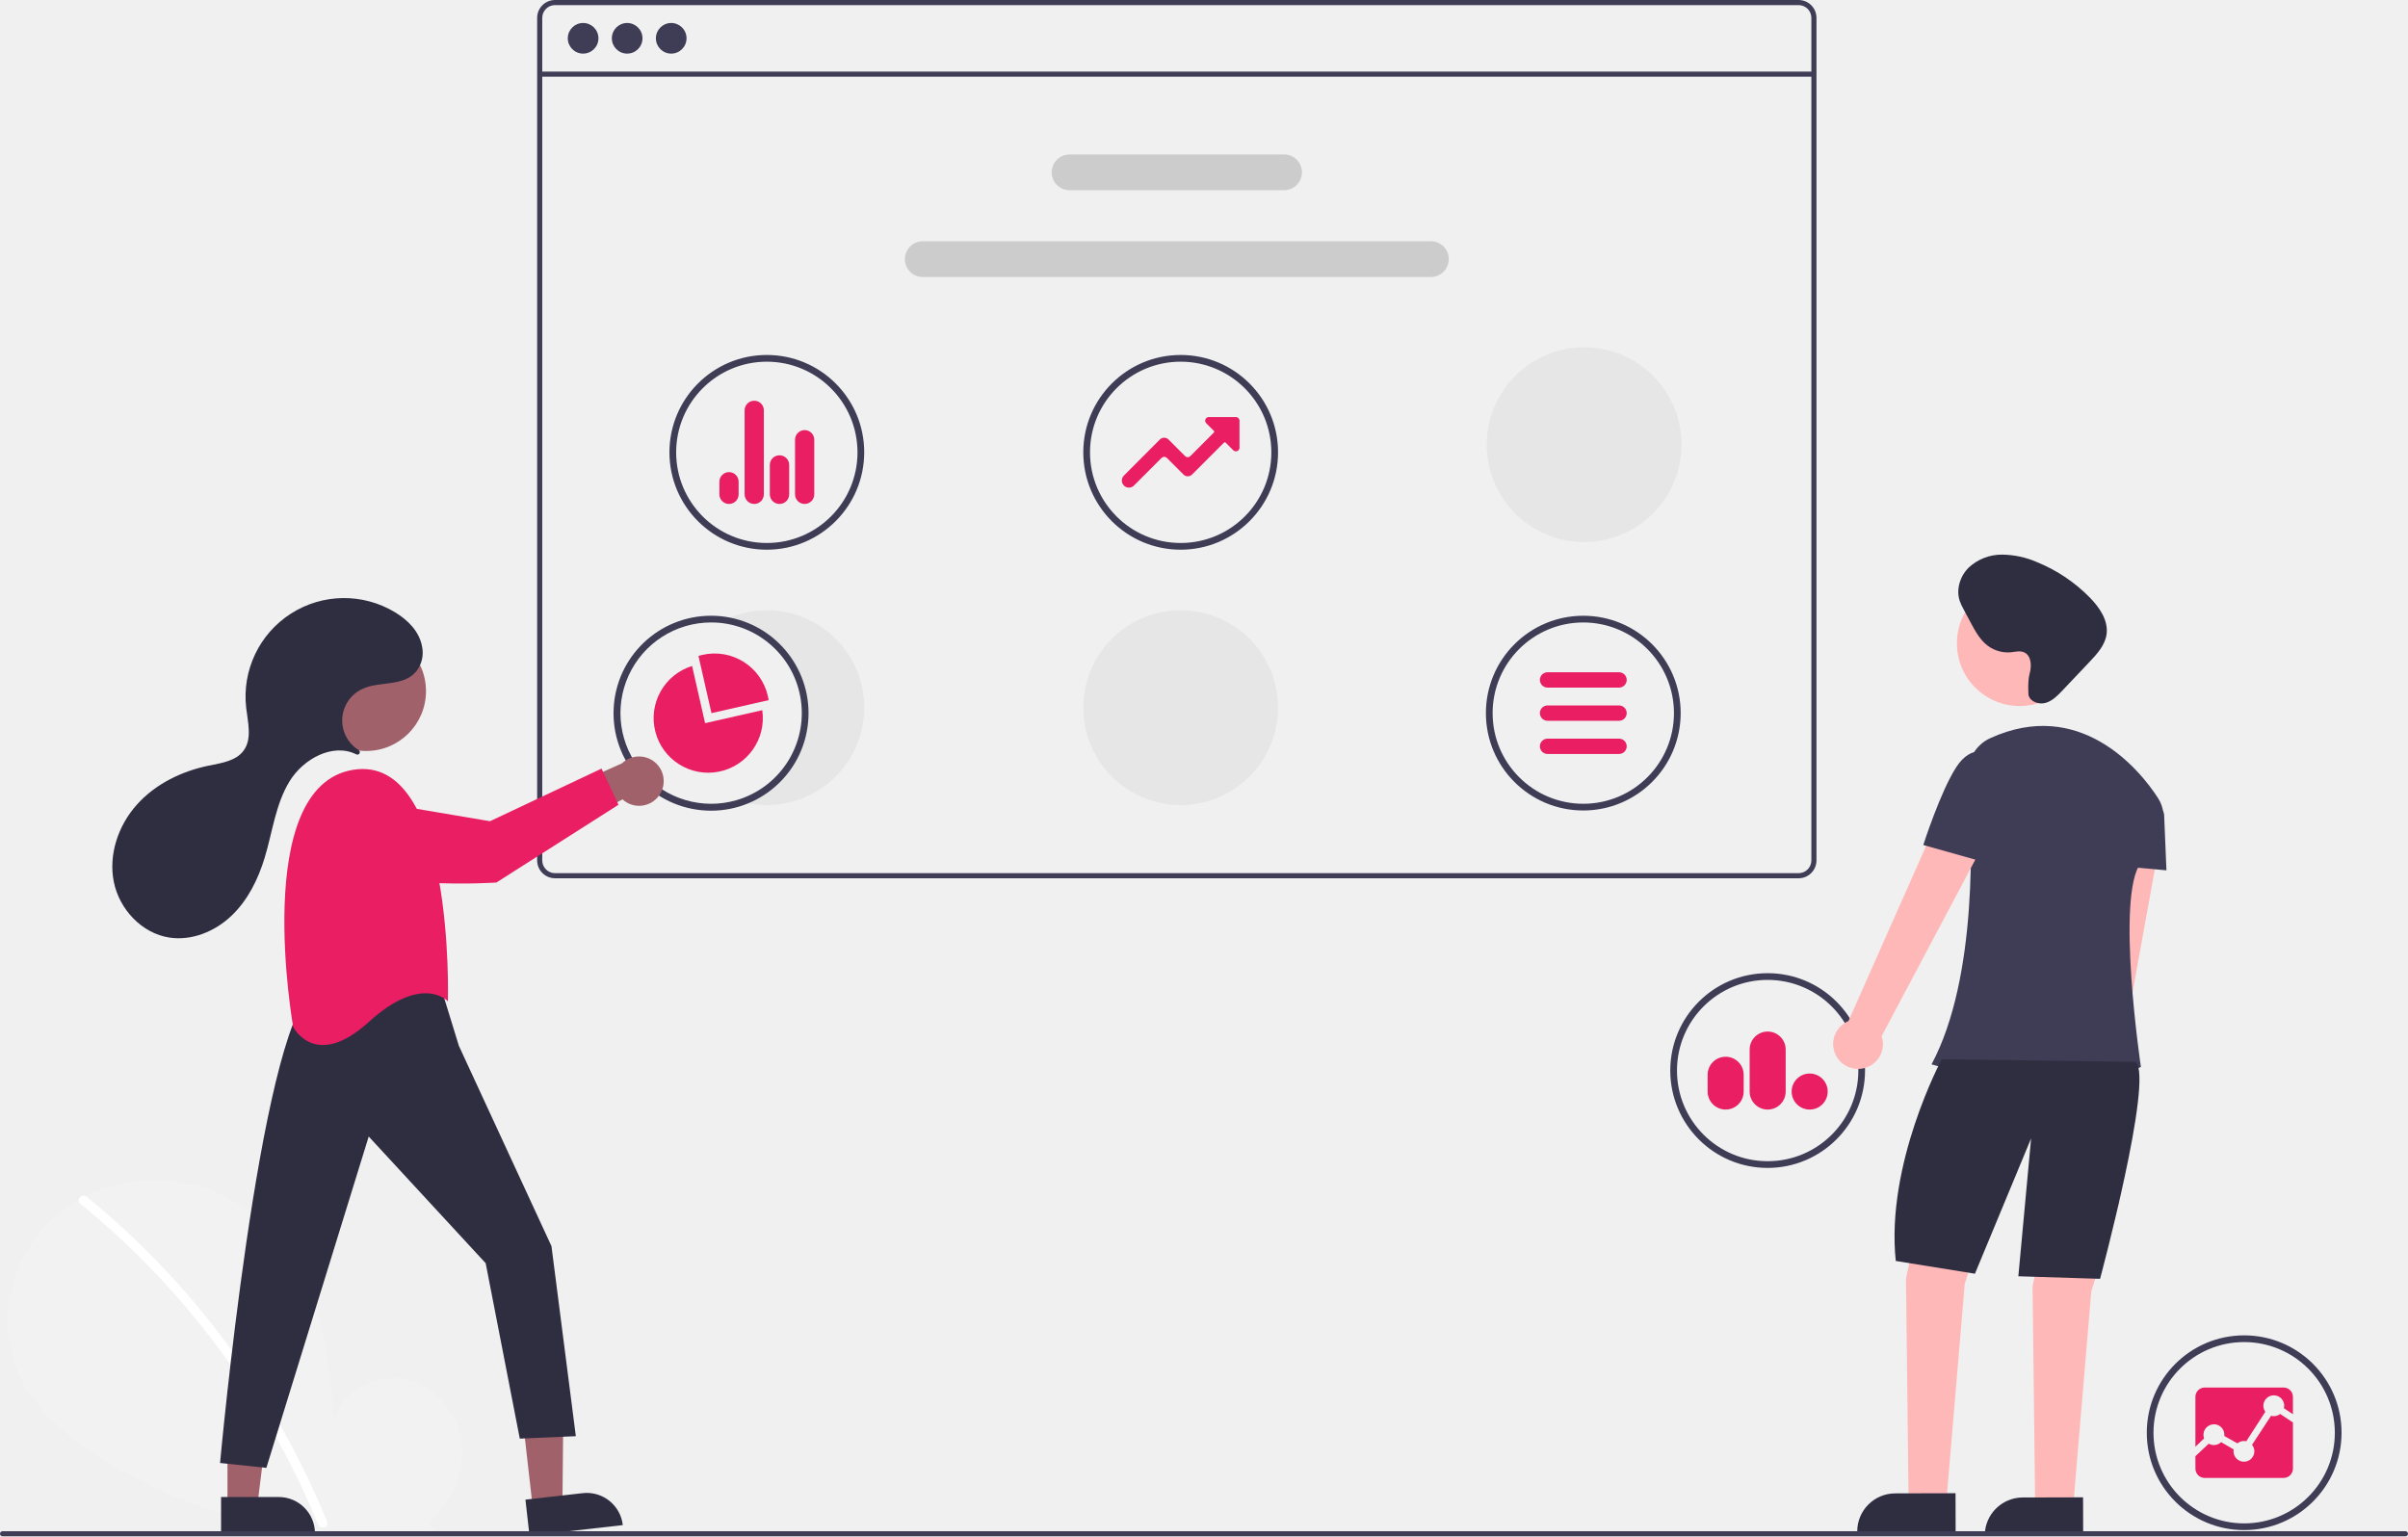
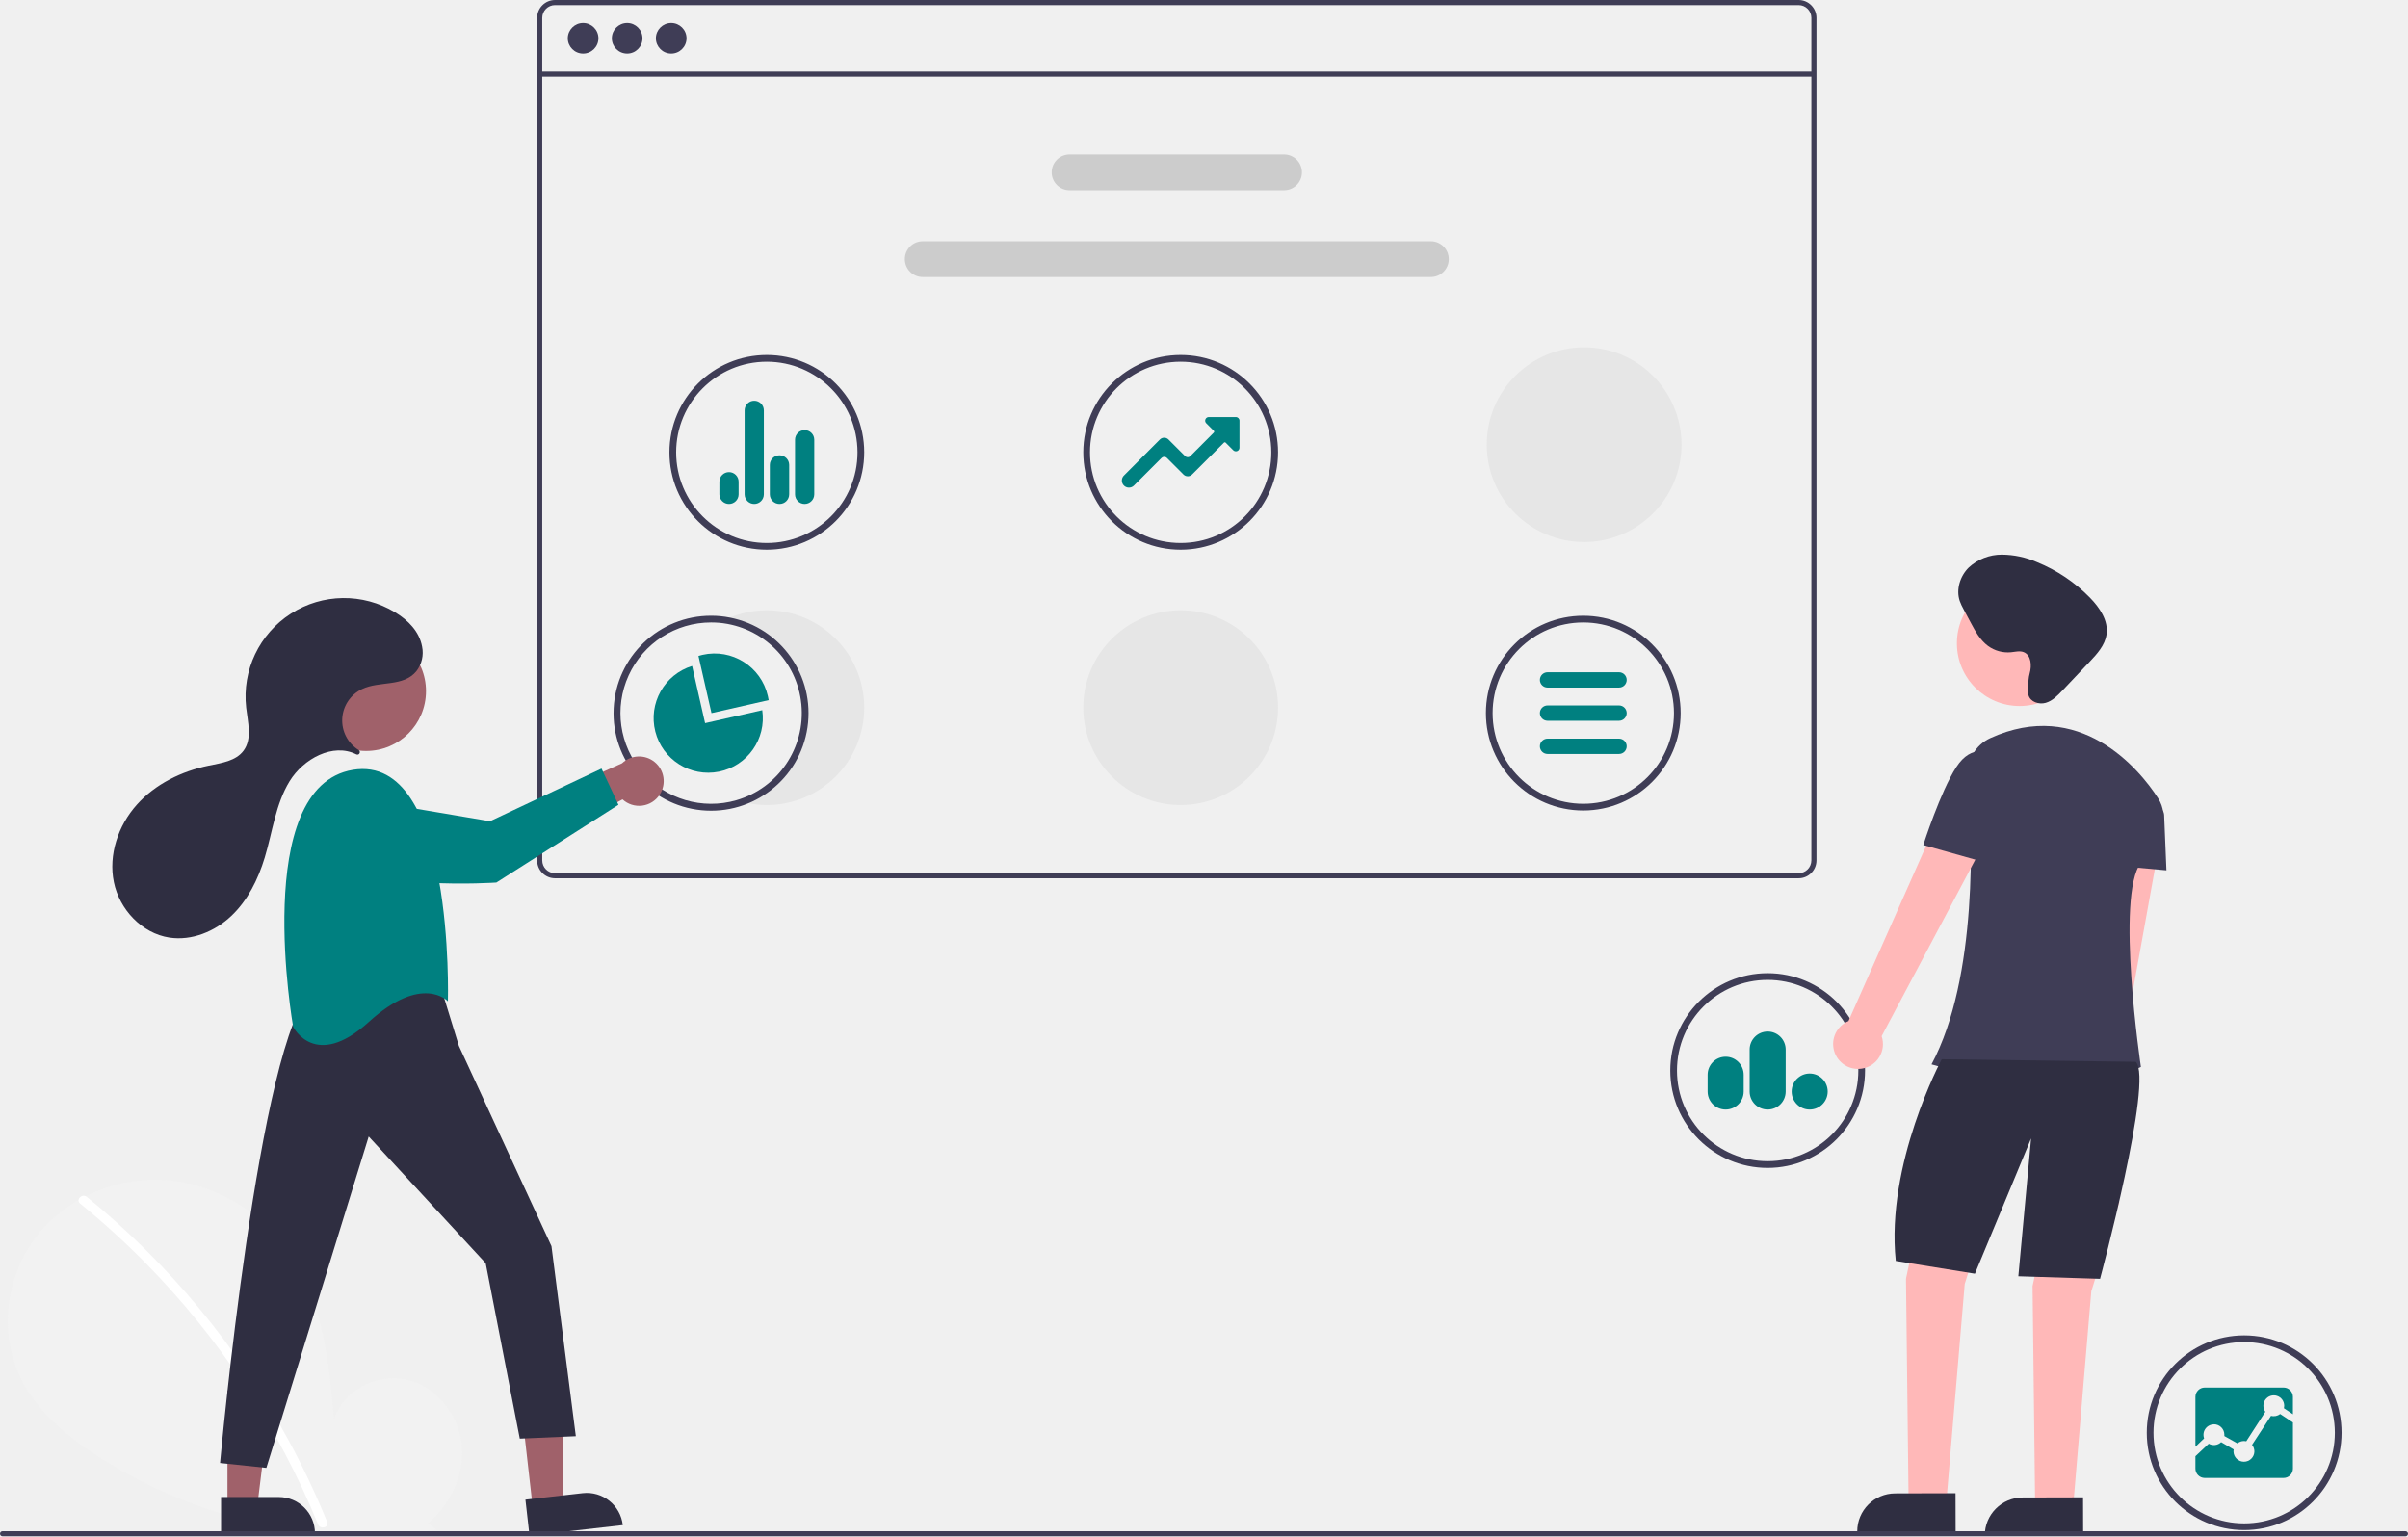
<svg xmlns="http://www.w3.org/2000/svg" data-name="Layer 1" width="943" height="601.742" viewBox="0 0 943 601.742">
  <path d="M296.222,745.636c8.993-7.599,14.455-19.602,13.022-31.288S298.94,691.919,287.431,689.438s-24.628,4.388-28.123,15.63c-1.924-21.674-4.141-44.257-15.664-62.715-10.434-16.713-28.507-28.672-48.093-30.811s-40.208,5.941-52.424,21.4-15.206,37.934-6.651,55.682c6.302,13.075,17.914,22.805,30.079,30.721A194.129,194.129,0,0,0,299.328,748.391Z" transform="translate(-128.5 -149.1292)" fill="#f2f2f2" />
  <path d="M162.496,617.93a317.625,317.625,0,0,1,44.264,43.954,322.163,322.163,0,0,1,34.908,51.663,320.845,320.845,0,0,1,14.948,31.651c.898,2.2-2.675,3.158-3.562.982a315.276,315.276,0,0,0-28.808-54.506,317.26,317.26,0,0,0-38.636-47.729,316.501,316.501,0,0,0-25.726-23.403c-1.844-1.502.783-4.102,2.612-2.612Z" transform="translate(-128.5 -149.1292)" fill="#fff" />
  <path d="M832.854,149.129h-487a7.008,7.008,0,0,0-7,7v330a7.008,7.008,0,0,0,7,7h487a7.008,7.008,0,0,0,7-7v-330A7.008,7.008,0,0,0,832.854,149.129Zm5,337a5.002,5.002,0,0,1-5,5h-487a5.002,5.002,0,0,1-5-5v-330a5.002,5.002,0,0,1,5-5h487a5.002,5.002,0,0,1,5,5Z" transform="translate(-128.5 -149.1292)" fill="#3f3d56" />
  <rect x="211.354" y="28.04" width="499" height="2" fill="#3f3d56" />
  <circle cx="228.354" cy="15" r="6" fill="#3f3d56" />
  <circle cx="245.604" cy="15" r="6" fill="#3f3d56" />
  <circle cx="262.854" cy="15" r="6" fill="#3f3d56" />
  <path d="M631.354,223.629h-84a7,7,0,0,1,0-14h84a7,7,0,0,1,0,14Z" transform="translate(-128.5 -149.1292)" fill="#ccc" />
  <path d="M688.854,257.629h-199a7,7,0,0,1,0-14h199a7,7,0,0,1,0,14Z" transform="translate(-128.5 -149.1292)" fill="#ccc" />
  <path d="M748.535,466.58a38.138,38.138,0,1,1,38.138-38.138A38.181,38.181,0,0,1,748.535,466.58Zm0-73.646a35.508,35.508,0,1,0,35.508,35.508A35.548,35.548,0,0,0,748.535,392.935Z" transform="translate(-128.5 -149.1292)" fill="#3f3d56" />
  <path d="M428.799,364.437a38.138,38.138,0,1,1,38.138-38.138A38.181,38.181,0,0,1,428.799,364.437Zm0-73.646a35.508,35.508,0,1,0,35.508,35.508A35.548,35.548,0,0,0,428.799,290.792Z" transform="translate(-128.5 -149.1292)" fill="#3f3d56" />
-   <path d="M443.613,346.517a3.768,3.768,0,0,1-3.769-3.763V321.355a3.767,3.767,0,0,1,3.762-3.763h.007a3.767,3.767,0,0,1,3.762,3.763v21.398A3.767,3.767,0,0,1,443.613,346.517Zm-9.824,0a3.779,3.779,0,0,1-3.817-3.763V331.227a3.766,3.766,0,0,1,3.762-3.762h.054a3.766,3.766,0,0,1,3.762,3.762v11.527A3.767,3.767,0,0,1,433.789,346.517Zm-9.919,0a3.768,3.768,0,0,1-3.769-3.763v-32.909a3.767,3.767,0,0,1,3.762-3.763h.007a3.767,3.767,0,0,1,3.762,3.763v32.909A3.767,3.767,0,0,1,423.87,346.517Zm-9.881,0a3.762,3.762,0,0,1-3.766-3.765l.004-4.943a3.762,3.762,0,0,1,7.525.003v4.942A3.767,3.767,0,0,1,413.989,346.517Z" transform="translate(-128.5 -149.1292)" fill="#e91e63" />
+   <path d="M443.613,346.517a3.768,3.768,0,0,1-3.769-3.763V321.355a3.767,3.767,0,0,1,3.762-3.763h.007a3.767,3.767,0,0,1,3.762,3.763v21.398A3.767,3.767,0,0,1,443.613,346.517Zm-9.824,0a3.779,3.779,0,0,1-3.817-3.763V331.227a3.766,3.766,0,0,1,3.762-3.762h.054a3.766,3.766,0,0,1,3.762,3.762v11.527A3.767,3.767,0,0,1,433.789,346.517Zm-9.919,0a3.768,3.768,0,0,1-3.769-3.763v-32.909a3.767,3.767,0,0,1,3.762-3.763h.007a3.767,3.767,0,0,1,3.762,3.763v32.909A3.767,3.767,0,0,1,423.87,346.517Zm-9.881,0a3.762,3.762,0,0,1-3.766-3.765l.004-4.943a3.762,3.762,0,0,1,7.525.003v4.942A3.767,3.767,0,0,1,413.989,346.517Z" transform="translate(-128.5 -149.1292)" fill="#008080" />
  <path d="M1007.342,748.437a38.138,38.138,0,1,1,38.138-38.138A38.181,38.181,0,0,1,1007.342,748.437Zm0-73.646a35.508,35.508,0,1,0,35.508,35.508A35.548,35.548,0,0,0,1007.342,674.792Z" transform="translate(-128.5 -149.1292)" fill="#3f3d56" />
-   <path d="M1017.856,703.68l-7.435,11.369a4.028,4.028,0,0,1,.919,2.575,4.091,4.091,0,0,1-8.181,0,4.803,4.803,0,0,1,.071-.785l-4.907-2.858a4.075,4.075,0,0,1-4.852.612l-5.221,4.892v4.876a3.651,3.651,0,0,0,3.635,3.643h30.912a3.659,3.659,0,0,0,3.643-3.643V706.279l-4.994-3.321a4.106,4.106,0,0,1-3.588.722Z" transform="translate(-128.5 -149.1292)" fill="#e91e63" />
-   <path d="M995.487,706.978a4.091,4.091,0,0,1,4.091,4.091h0v.526l5.119,2.866a4.083,4.083,0,0,1,2.591-.926,4.522,4.522,0,0,1,.887.094l7.451-11.534a4.076,4.076,0,1,1,7.396-2.355,4.335,4.335,0,0,1-.11.966l3.525,2.355v-6.823a3.659,3.659,0,0,0-3.643-3.643H991.883a3.651,3.651,0,0,0-3.635,3.643v19.543l3.408-3.266a4.083,4.083,0,0,1,3.832-5.496Z" transform="translate(-128.5 -149.1292)" fill="#e91e63" />
+   <path d="M1017.856,703.68l-7.435,11.369a4.028,4.028,0,0,1,.919,2.575,4.091,4.091,0,0,1-8.181,0,4.803,4.803,0,0,1,.071-.785l-4.907-2.858a4.075,4.075,0,0,1-4.852.612l-5.221,4.892v4.876a3.651,3.651,0,0,0,3.635,3.643h30.912a3.659,3.659,0,0,0,3.643-3.643V706.279l-4.994-3.321a4.106,4.106,0,0,1-3.588.722Z" transform="translate(-128.5 -149.1292)" fill="#008080" />
+   <path d="M995.487,706.978a4.091,4.091,0,0,1,4.091,4.091h0v.526l5.119,2.866a4.083,4.083,0,0,1,2.591-.926,4.522,4.522,0,0,1,.887.094l7.451-11.534a4.076,4.076,0,1,1,7.396-2.355,4.335,4.335,0,0,1-.11.966l3.525,2.355v-6.823a3.659,3.659,0,0,0-3.643-3.643H991.883a3.651,3.651,0,0,0-3.635,3.643v19.543l3.408-3.266a4.083,4.083,0,0,1,3.832-5.496Z" transform="translate(-128.5 -149.1292)" fill="#008080" />
  <path d="M590.867,364.437a38.138,38.138,0,1,1,38.138-38.138A38.181,38.181,0,0,1,590.867,364.437Zm0-73.646a35.508,35.508,0,1,0,35.508,35.508A35.548,35.548,0,0,0,590.867,290.792Z" transform="translate(-128.5 -149.1292)" fill="#3f3d56" />
-   <path d="M570.605,340.124a2.773,2.773,0,0,1-1.963-4.731L582.733,321.262a2.352,2.352,0,0,1,1.675-.696h.002a2.352,2.352,0,0,1,1.675.693l6.535,6.535a1.411,1.411,0,0,0,1.005.416h.001a1.41,1.41,0,0,0,1.005-.417l9.227-9.243a.473.473,0,0,0-.001-.67l-2.985-2.98a1.421,1.421,0,0,1,1.004-2.427h10.604a1.423,1.423,0,0,1,1.421,1.421v10.597a1.421,1.421,0,0,1-2.426,1.005l-2.99-2.99a.474.474,0,0,0-.67,0L595.32,334.994a2.352,2.352,0,0,1-1.674.693h-0a2.353,2.353,0,0,1-1.675-.694l-6.539-6.539a1.456,1.456,0,0,0-2.01,0l-10.857,10.857A2.754,2.754,0,0,1,570.605,340.124Z" transform="translate(-128.5 -149.1292)" fill="#e91e63" />
+   <path d="M570.605,340.124a2.773,2.773,0,0,1-1.963-4.731L582.733,321.262a2.352,2.352,0,0,1,1.675-.696h.002a2.352,2.352,0,0,1,1.675.693l6.535,6.535a1.411,1.411,0,0,0,1.005.416h.001a1.41,1.41,0,0,0,1.005-.417l9.227-9.243a.473.473,0,0,0-.001-.67l-2.985-2.98a1.421,1.421,0,0,1,1.004-2.427h10.604a1.423,1.423,0,0,1,1.421,1.421v10.597a1.421,1.421,0,0,1-2.426,1.005l-2.99-2.99a.474.474,0,0,0-.67,0L595.32,334.994a2.352,2.352,0,0,1-1.674.693h-0a2.353,2.353,0,0,1-1.675-.694l-6.539-6.539a1.456,1.456,0,0,0-2.01,0l-10.857,10.857A2.754,2.754,0,0,1,570.605,340.124Z" transform="translate(-128.5 -149.1292)" fill="#008080" />
  <path d="M590.867,464.437a38.138,38.138,0,1,1,38.138-38.138A38.181,38.181,0,0,1,590.867,464.437Z" transform="translate(-128.5 -149.1292)" fill="#e6e6e6" />
  <path d="M748.867,361.437a38.138,38.138,0,1,1,38.138-38.138A38.181,38.181,0,0,1,748.867,361.437Z" transform="translate(-128.5 -149.1292)" fill="#e6e6e6" />
  <path d="M428.8,388.161a38.281,38.281,0,0,0-18.69,4.9,35.517,35.517,0,0,1,6.8,69.48,36.627,36.627,0,0,0,4.55,1.19,37.747,37.747,0,0,0,7.34.71,38.14,38.14,0,1,0,0-76.28Z" transform="translate(-128.5 -149.1292)" fill="#e6e6e6" />
  <path d="M414.33,391.021a36.987,36.987,0,0,0-7.34-.72,38.18,38.18,0,1,0,7.34.72Zm2.58,71.52a35.512,35.512,0,1,1-9.92-69.61c1.05,0,2.09.05,3.12.13a35.517,35.517,0,0,1,6.8,69.48Z" transform="translate(-128.5 -149.1292)" fill="#3f3d56" />
-   <path d="M429.196,421.727A21.392,21.392,0,0,0,403.617,405.622c-.54.123-1.099.275-1.592.426l5.097,22.396,22.396-5.087C429.424,422.836,429.319,422.268,429.196,421.727Z" transform="translate(-128.5 -149.1292)" fill="#e91e63" />
-   <path d="M427.027,427.289l-22.406,5.087-5.087-22.396a21.382,21.382,0,1,0,27.474,17.309Z" transform="translate(-128.5 -149.1292)" fill="#e91e63" />
+   <path d="M429.196,421.727A21.392,21.392,0,0,0,403.617,405.622c-.54.123-1.099.275-1.592.426l5.097,22.396,22.396-5.087C429.424,422.836,429.319,422.268,429.196,421.727Z" transform="translate(-128.5 -149.1292)" fill="#008080" />
+   <path d="M427.027,427.289l-22.406,5.087-5.087-22.396a21.382,21.382,0,1,0,27.474,17.309Z" transform="translate(-128.5 -149.1292)" fill="#008080" />
  <path d="M820.736,606.58a38.138,38.138,0,1,1,38.138-38.138A38.181,38.181,0,0,1,820.736,606.58Zm0-73.646a35.508,35.508,0,1,0,35.508,35.508A35.548,35.548,0,0,0,820.736,532.934Z" transform="translate(-128.5 -149.1292)" fill="#3f3d56" />
-   <path d="M837.193,583.723a7.058,7.058,0,1,1,7.053-7.063A7.061,7.061,0,0,1,837.193,583.723Zm-16.456,0a7.061,7.061,0,0,1-7.053-7.053V560.214a7.053,7.053,0,0,1,14.106,0v16.456A7.061,7.061,0,0,1,820.736,583.723Zm-16.451,0a7.066,7.066,0,0,1-7.058-7.058v-6.575a7.058,7.058,0,0,1,14.116,0v6.575A7.066,7.066,0,0,1,804.285,583.723Z" transform="translate(-128.5 -149.1292)" fill="#e91e63" />
+   <path d="M837.193,583.723a7.058,7.058,0,1,1,7.053-7.063A7.061,7.061,0,0,1,837.193,583.723Zm-16.456,0a7.061,7.061,0,0,1-7.053-7.053V560.214a7.053,7.053,0,0,1,14.106,0v16.456A7.061,7.061,0,0,1,820.736,583.723Zm-16.451,0a7.066,7.066,0,0,1-7.058-7.058v-6.575a7.058,7.058,0,0,1,14.116,0v6.575A7.066,7.066,0,0,1,804.285,583.723Z" transform="translate(-128.5 -149.1292)" fill="#008080" />
  <polygon points="208.63 590.417 220.255 589.098 220.699 543.633 203.542 545.58 208.63 590.417" fill="#a0616a" />
  <path d="M334.946,734.389h36.768a0,0,0,0,1,0,0v14.206a0,0,0,0,1,0,0H349.152a14.206,14.206,0,0,1-14.206-14.206v0A0,0,0,0,1,334.946,734.389Z" transform="translate(659.5132 1289.288) rotate(173.5259)" fill="#2f2e41" />
  <polygon points="89.081 589.691 100.78 589.69 106.345 544.565 89.079 544.566 89.081 589.691" fill="#a0616a" />
  <path d="M215.074,735.477h36.768a0,0,0,0,1,0,0v14.206a0,0,0,0,1,0,0H229.28a14.206,14.206,0,0,1-14.206-14.206v0a0,0,0,0,1,0,0Z" transform="translate(338.45 1336.02) rotate(179.9974)" fill="#2f2e41" />
  <path d="M301.519,537.024l6.68,21.728,36.262,78.47,9.543,74.433-21.948.954L318.695,643.901l-45.805-49.622-40.079,129.78-18.131-1.909s15.268-167.95,36.262-185.127C250.943,537.024,285.296,520.802,301.519,537.024Z" transform="translate(-128.5 -149.1292)" fill="#2f2e41" />
  <circle cx="143.388" cy="270.705" r="23.438" fill="#a0616a" />
-   <path d="M303.904,541.318s2.863-97.335-37.216-90.655S243.309,551.338,243.309,551.338s8.588,17.177,29.582-1.909S303.904,541.318,303.904,541.318Z" transform="translate(-128.5 -149.1292)" fill="#e91e63" />
+   <path d="M303.904,541.318s2.863-97.335-37.216-90.655S243.309,551.338,243.309,551.338s8.588,17.177,29.582-1.909S303.904,541.318,303.904,541.318Z" transform="translate(-128.5 -149.1292)" fill="#008080" />
  <path d="M386.878,460.301a9.596,9.596,0,0,1-14.588,1.923l-30.021,16.174,1.572-17.651,28.267-12.653a9.648,9.648,0,0,1,14.77,12.207Z" transform="translate(-128.5 -149.1292)" fill="#a0616a" />
-   <path d="M271.664,462.547l48.731,8.237,43.67-20.615,6.63,14.177-47.806,30.45s-50.612,3.437-62.314-9.911c-4.388-5.005-4.89-9.561-3.803-13.3A13.15,13.15,0,0,1,271.664,462.547Z" transform="translate(-128.5 -149.1292)" fill="#e91e63" />
+   <path d="M271.664,462.547l48.731,8.237,43.67-20.615,6.63,14.177-47.806,30.45s-50.612,3.437-62.314-9.911c-4.388-5.005-4.89-9.561-3.803-13.3A13.15,13.15,0,0,1,271.664,462.547Z" transform="translate(-128.5 -149.1292)" fill="#008080" />
  <path d="M269.1,444.461a.967.967,0,0,0-.137-1.543,13.63,13.63,0,0,1,1.313-23.892c6.891-3.285,16.228-.729,21.322-7.043a11.841,11.841,0,0,0,2.197-9.616c-1.099-5.963-5.582-10.391-10.602-13.426A38.58,38.58,0,0,0,224.899,426.285c.648,5.739,2.419,12.174-.994,16.834-3.003,4.101-8.672,4.87-13.652,5.889-10.681,2.186-20.986,7.227-28.234,15.371s-11.115,19.57-8.93,30.251,10.953,20.068,21.729,21.724c8.771,1.348,17.828-2.377,24.269-8.482s10.513-14.348,13.081-22.842c3.048-10.082,4.25-20.946,9.753-29.927,5.385-8.788,16.99-15.088,26.085-10.511a.975.975,0,0,0,1.094-.131Z" transform="translate(-128.5 -149.1292)" fill="#2f2e41" />
  <path d="M948.308,617.945a9.691,9.691,0,0,0,3.465-14.45l22.582-124.975-21.073-.278L937.601,601.827a9.743,9.743,0,0,0,10.707,16.119Z" transform="translate(-128.5 -149.1292)" fill="#ffb8b8" />
  <polygon points="754.406 462.891 746.406 500.891 747.406 585.891 762.406 585.891 769.406 502.891 780.406 467.891 754.406 462.891" fill="#ffb8b8" />
  <polygon points="803.98 465.742 795.98 503.742 796.98 588.742 811.98 588.742 818.98 505.742 829.98 470.742 803.98 465.742" fill="#ffb8b8" />
  <path d="M870.686,734.043h23.644a0,0,0,0,1,0,0v14.887a0,0,0,0,1,0,0H855.799a0,0,0,0,1,0,0v0A14.887,14.887,0,0,1,870.686,734.043Z" transform="translate(-130.3576 -146.9314) rotate(-0.14375)" fill="#2f2e41" />
  <path d="M920.629,735.65h23.644a0,0,0,0,1,0,0v14.887a0,0,0,0,1,0,0H905.742a0,0,0,0,1,0,0v0A14.887,14.887,0,0,1,920.629,735.65Z" transform="translate(-130.3614 -146.8061) rotate(-0.14375)" fill="#2f2e41" />
  <circle cx="790.906" cy="251.973" r="24.561" fill="#ffb8b8" />
  <path d="M973.684,461.852c-7.473-11.725-30.935-39.534-65.846-23.572a14.843,14.843,0,0,0-8.568,14.629c1.69,22.299,3.821,79.113-14.364,113.111,0,0,53,16,82,1,0,0-10-67,0-80a53.904,53.904,0,0,0,8.013-13.726A12.891,12.891,0,0,0,973.684,461.852Z" transform="translate(-128.5 -149.1292)" fill="#3f3d56" />
  <path d="M963.906,461.02l9.814,4.089a3.718,3.718,0,0,1,2.285,3.278l.901,21.633-22-2Z" transform="translate(-128.5 -149.1292)" fill="#3f3d56" />
  <path d="M888.906,564.02s-22,41-18,79l31,5,22-53-5,54,32,1s21-78,14-85Z" transform="translate(-128.5 -149.1292)" fill="#2f2e41" />
  <path d="M857.66,567.679a9.691,9.691,0,0,0,7.708-12.704L909.997,470.845l-19.984-6.693-37.633,84.91a9.743,9.743,0,0,0,5.28,18.617Z" transform="translate(-128.5 -149.1292)" fill="#ffb8b8" />
  <path d="M916.09,448.07l-8.266-3.698s-7.009-4.345-13.221,5.216-12.923,30.512-12.923,30.512l26.971,7.589Z" transform="translate(-128.5 -149.1292)" fill="#3f3d56" />
  <path d="M923.34,412.927c.882-3.062.627-7.205-2.341-8.363-1.547-.603-3.272-.127-4.924.042a13.141,13.141,0,0,1-9.081-2.499c-3.071-2.283-4.967-5.772-6.768-9.147l-2.724-5.106a22.182,22.182,0,0,1-1.546-3.327c-1.516-4.507.13-9.726,3.499-13.082a18.976,18.976,0,0,1,12.963-5.082,34.984,34.984,0,0,1,13.851,2.967,61.26,61.26,0,0,1,20.653,13.875c3.832,3.92,7.32,9.027,6.52,14.45-.623,4.221-3.7,7.602-6.635,10.7l-10.645,11.237c-1.885,1.99-3.9,4.061-6.532,4.826s-6.023-.359-6.741-3.004C922.891,421.413,922.458,415.989,923.34,412.927Z" transform="translate(-128.5 -149.1292)" fill="#2f2e41" />
  <path d="M1070.5,750.871h-941a1,1,0,0,1,0-2h941a1,1,0,0,1,0,2Z" transform="translate(-128.5 -149.1292)" fill="#3f3d56" />
-   <path d="M762.535,444.442h-28a3,3,0,0,1,0-6h28a3,3,0,0,1,0,6Z" transform="translate(-128.5 -149.1292)" fill="#e91e63" />
-   <path d="M762.535,431.442h-28a3,3,0,0,1,0-6h28a3,3,0,0,1,0,6Z" transform="translate(-128.5 -149.1292)" fill="#e91e63" />
-   <path d="M762.535,418.442h-28a3,3,0,0,1,0-6h28a3,3,0,0,1,0,6Z" transform="translate(-128.5 -149.1292)" fill="#e91e63" />
+   <path d="M762.535,444.442h-28a3,3,0,0,1,0-6h28a3,3,0,0,1,0,6Z" transform="translate(-128.5 -149.1292)" fill="#008080" />
+   <path d="M762.535,431.442h-28a3,3,0,0,1,0-6h28a3,3,0,0,1,0,6Z" transform="translate(-128.5 -149.1292)" fill="#008080" />
+   <path d="M762.535,418.442h-28a3,3,0,0,1,0-6h28a3,3,0,0,1,0,6Z" transform="translate(-128.5 -149.1292)" fill="#008080" />
</svg>
